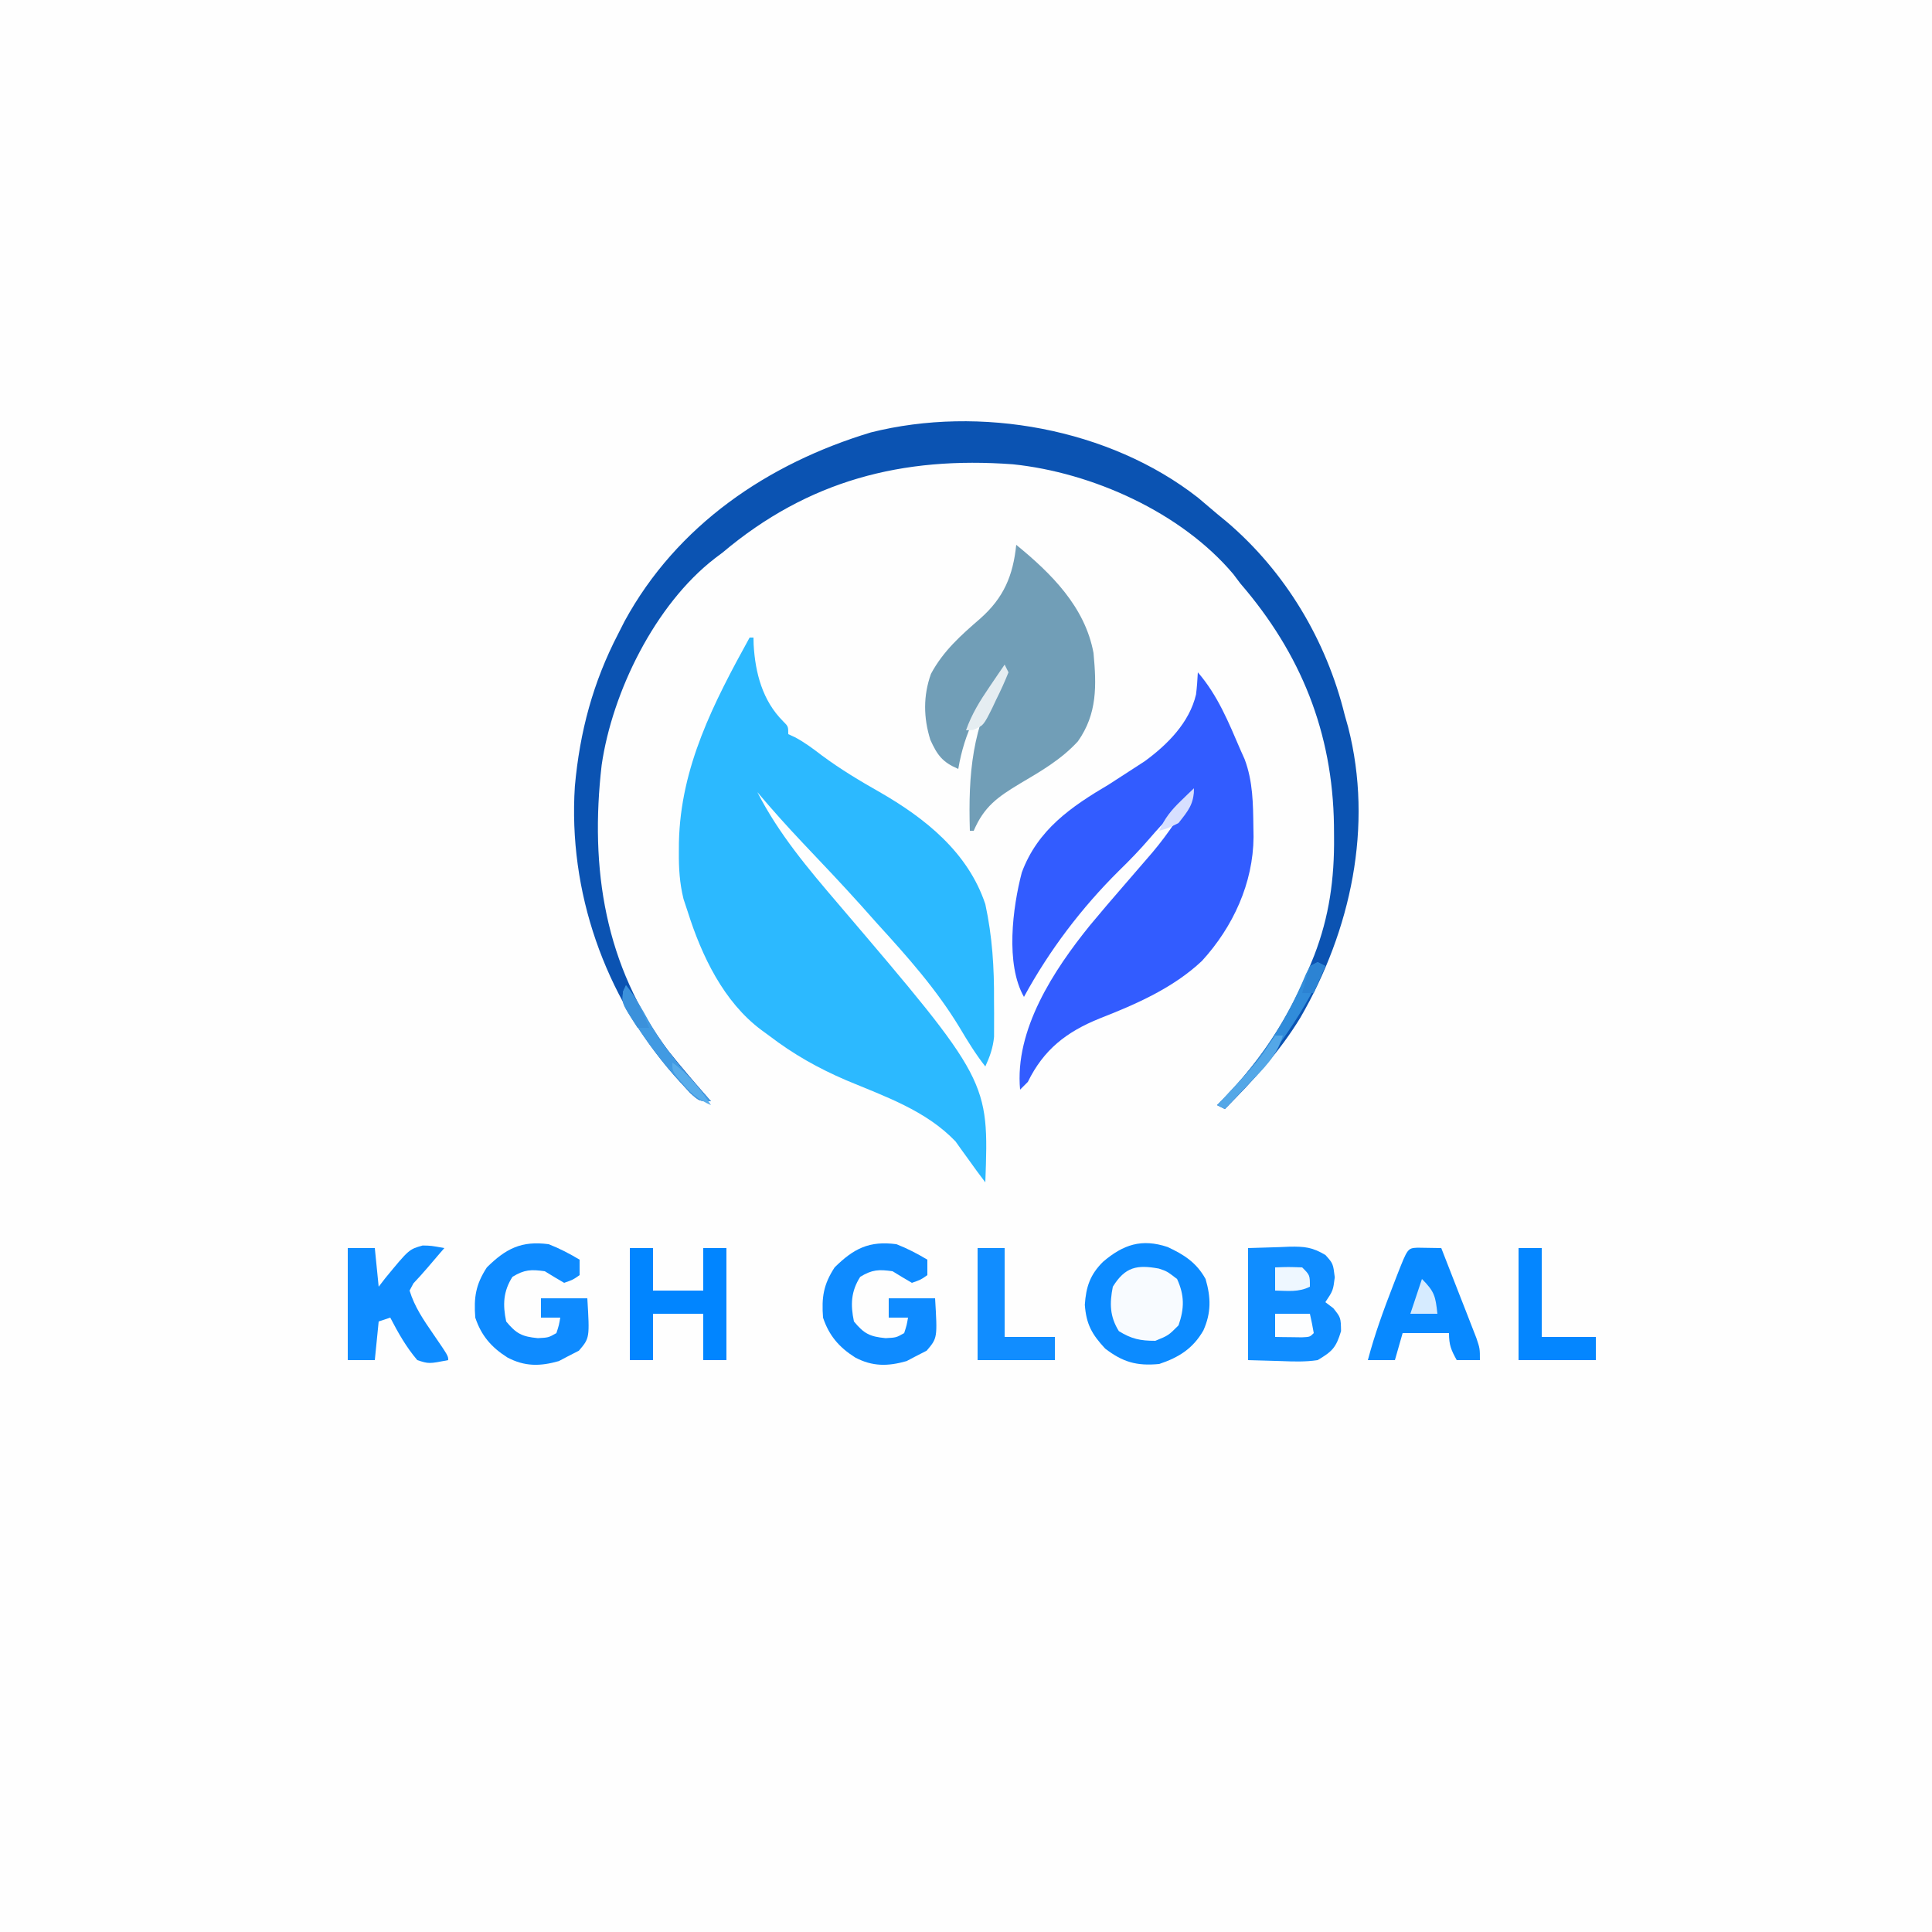
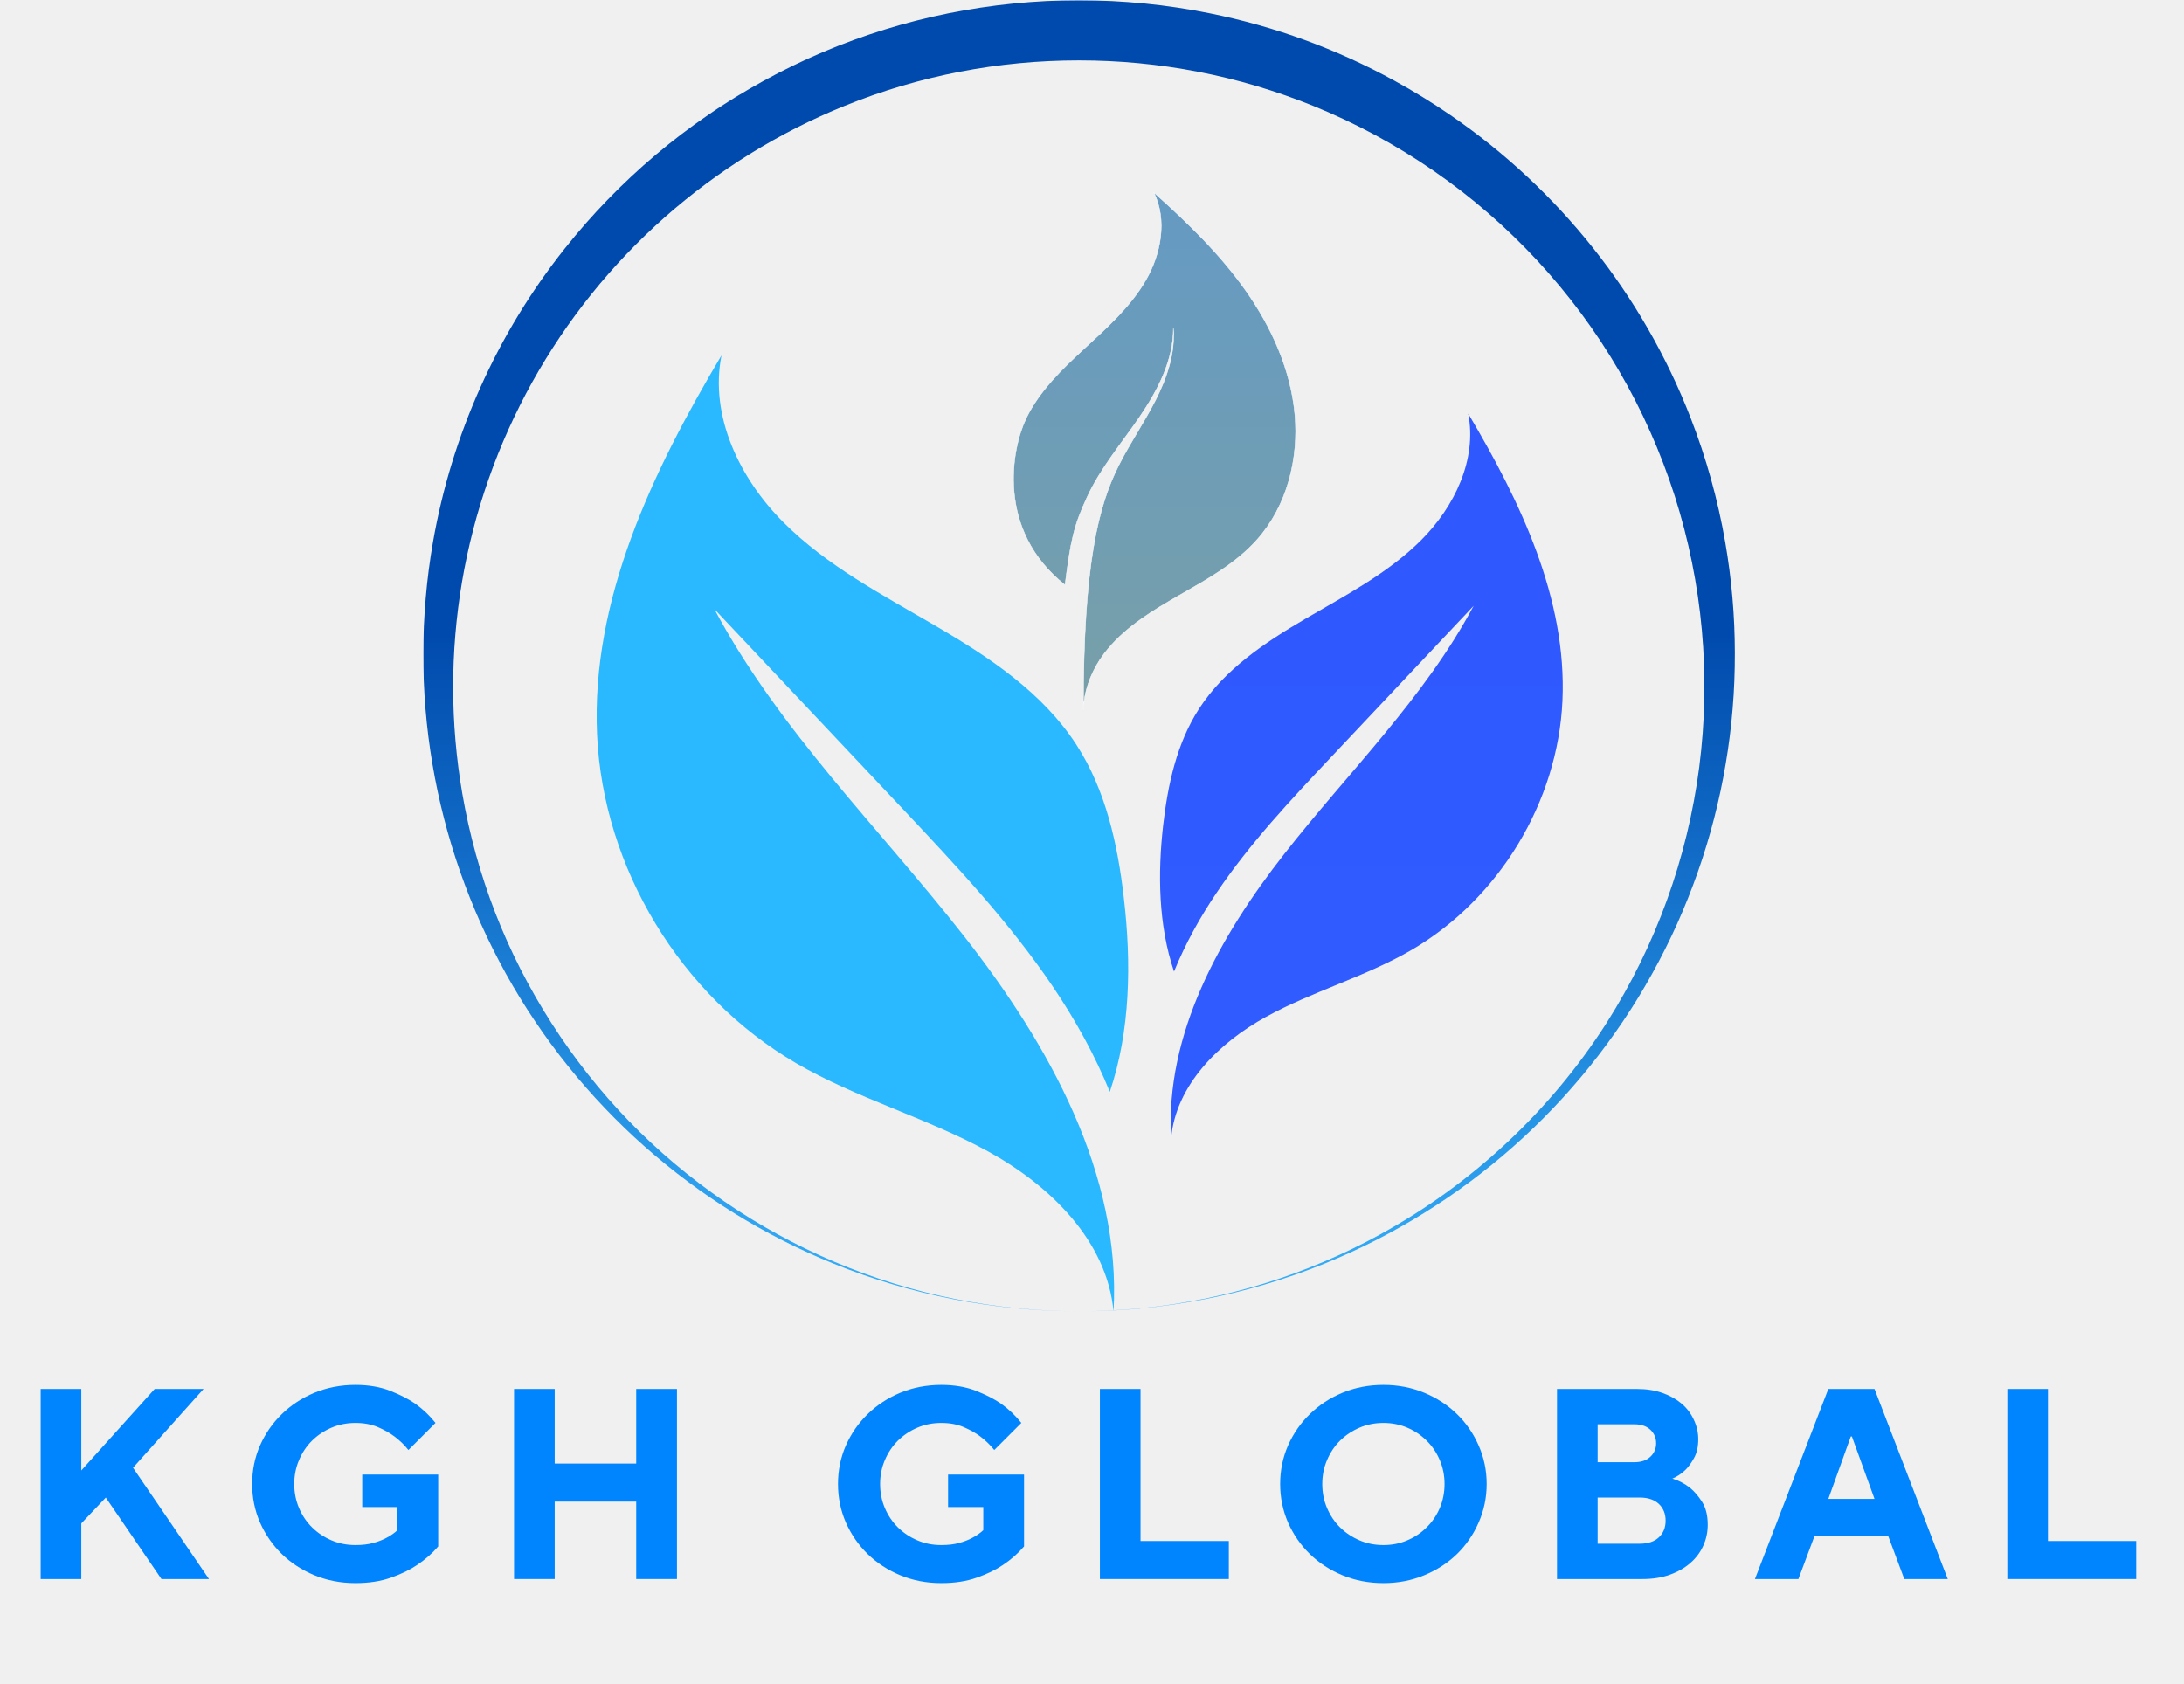
- <svg xmlns="http://www.w3.org/2000/svg" version="1.1" width="500" height="500">
-   <path d="M0 0 C165 0 330 0 500 0 C500 165 500 330 500 500 C335 500 170 500 0 500 C0 335 0 170 0 0 Z " fill="#FEFEFE" transform="translate(0,0)" />
-   <path d="M0 0 C0.33 0 0.66 0 1 0 C1.014 0.606 1.028 1.212 1.043 1.836 C1.458 9.135 3.332 16.34 8.664 21.66 C10 23 10 23 10 25 C10.563 25.258 11.127 25.516 11.707 25.781 C14.258 27.137 16.394 28.743 18.688 30.5 C23.462 34.039 28.395 37.01 33.562 39.938 C45.443 46.752 56.524 55.573 61 69 C62.808 77.327 63.311 85.438 63.25 93.938 C63.262 95.582 63.262 95.582 63.273 97.26 C63.271 98.317 63.268 99.375 63.266 100.465 C63.263 101.41 63.261 102.354 63.259 103.328 C62.98 106.204 62.195 108.383 61 111 C58.473 107.781 56.401 104.392 54.312 100.875 C48.305 90.969 40.793 82.535 33 74 C31.645 72.479 30.291 70.959 28.938 69.438 C23.977 63.916 18.872 58.532 13.76 53.152 C9.705 48.871 5.8 44.509 2 40 C7.572 50.872 15.105 59.763 23 69 C61.957 114.691 61.957 114.691 61 141 C59.466 138.97 57.954 136.934 56.492 134.852 C55.692 133.749 55.692 133.749 54.875 132.625 C54.357 131.895 53.839 131.166 53.305 130.414 C45.656 122.402 35.046 118.775 25.037 114.588 C17.693 111.435 11.347 107.854 5 103 C4.034 102.294 4.034 102.294 3.049 101.574 C-6.747 94.283 -12.417 82.311 -16 71 C-16.366 69.895 -16.732 68.791 -17.109 67.652 C-18.127 63.479 -18.345 59.713 -18.312 55.438 C-18.307 54.649 -18.301 53.86 -18.295 53.048 C-17.895 33.436 -9.245 16.785 0 0 Z " fill="#2CB9FF" transform="translate(194,165)" />
-   <path d="M0 0 C5.131 5.92 7.938 12.882 11 20 C11.369 20.825 11.737 21.65 12.117 22.5 C14.262 28.221 14.301 34.021 14.375 40.062 C14.389 40.902 14.403 41.741 14.418 42.606 C14.325 54.581 9.109 65.884 1.062 74.688 C-6.392 81.702 -15.944 85.865 -25.375 89.562 C-34.011 93.042 -39.896 97.628 -44 106 C-44.99 106.99 -44.99 106.99 -46 108 C-47.443 92.491 -37.272 77.036 -27.926 65.482 C-24.994 61.95 -22.011 58.465 -19 55 C-17.016 52.713 -15.035 50.422 -13.062 48.125 C-12.618 47.608 -12.174 47.091 -11.716 46.559 C-7.61 41.699 -4.217 36.478 -1 31 C-4.954 34.862 -8.839 38.739 -12.438 42.938 C-14.96 45.877 -17.6 48.61 -20.375 51.312 C-30.09 60.928 -38.471 71.987 -45 84 C-49.834 75.522 -47.941 60.892 -45.562 51.812 C-41.456 40.713 -32.803 34.79 -23 29 C-20.865 27.641 -18.74 26.266 -16.625 24.875 C-15.669 24.254 -14.712 23.632 -13.727 22.992 C-7.86 18.705 -2.167 12.998 -0.465 5.707 C-0.227 3.813 -0.102 1.906 0 0 Z " fill="#325CFF" transform="translate(310,174)" />
-   <path d="M0 0 C1.655 1.385 3.3 2.781 4.938 4.188 C5.761 4.866 6.585 5.544 7.434 6.242 C22.598 19.159 33.189 36.883 37.938 56.188 C38.234 57.236 38.53 58.284 38.836 59.363 C45.412 85.033 39.519 111.974 26.463 134.572 C21.056 143.447 14.251 150.851 6.938 158.188 C6.277 157.857 5.617 157.528 4.938 157.188 C5.639 156.472 6.34 155.757 7.062 155.02 C16.703 144.979 23.667 134.145 28.938 121.188 C29.307 120.283 29.677 119.378 30.059 118.445 C33.952 108.377 35.294 98.575 35.188 87.812 C35.18 86.804 35.173 85.796 35.165 84.758 C34.818 60.702 26.591 40.322 10.938 22.188 C10.029 20.981 10.029 20.981 9.102 19.75 C-4.397 3.766 -27.392 -6.517 -47.916 -8.654 C-76.611 -10.778 -100.937 -4.446 -123.062 14.188 C-123.724 14.686 -124.385 15.185 -125.066 15.699 C-140.508 27.63 -151.605 50.235 -154.352 69.183 C-157.457 95.977 -153.545 121.189 -137.062 143.188 C-133.511 147.621 -129.813 151.922 -126.062 156.188 C-129.062 156.188 -129.062 156.188 -131.445 154.055 C-132.372 153.069 -133.285 152.07 -134.188 151.062 C-134.916 150.251 -134.916 150.251 -135.659 149.422 C-153.575 128.934 -163.058 101.875 -161.286 74.654 C-160.008 60.532 -156.595 47.759 -150.062 35.188 C-149.528 34.133 -148.993 33.079 -148.441 31.992 C-134.887 7.094 -111.353 -8.85 -84.684 -16.902 C-56.555 -23.972 -22.979 -17.991 0 0 Z " fill="#0B53B2" transform="translate(310.0625,128.8125)" />
-   <path d="M0 0 C9.033 7.374 17.801 16.026 20 28 C20.782 36.415 21.002 43.716 15.957 50.863 C11.687 55.525 6.454 58.554 1.051 61.738 C-4.763 65.239 -8.295 67.687 -11 74 C-11.33 74 -11.66 74 -12 74 C-12.446 59.146 -11.412 47.243 -4 34 C-9.766 41.724 -13.375 48.455 -15 58 C-19.085 56.266 -20.429 54.437 -22.227 50.469 C-24.019 44.748 -24.092 39.06 -22.07 33.395 C-18.862 27.425 -14.308 23.413 -9.269 19.046 C-3.23 13.681 -0.818 7.976 0 0 Z " fill="#719EB7" transform="translate(263,141)" />
-   <path d="M0 0 C4.304 1.999 7.48 4.04 9.836 8.281 C11.236 13.059 11.316 17.012 9.273 21.594 C6.586 26.279 2.914 28.589 -2.164 30.281 C-8 30.842 -11.609 29.785 -16.164 26.281 C-19.579 22.596 -21.032 20.029 -21.414 14.969 C-21.099 10.327 -20.062 7.159 -16.699 3.832 C-11.451 -0.646 -6.707 -2.228 0 0 Z " fill="#0C8BFF" transform="translate(302.1641,322.7188)" />
-   <path d="M0 0 C2.702 -0.083 5.404 -0.165 8.188 -0.25 C9.029 -0.286 9.871 -0.323 10.739 -0.36 C14.62 -0.418 16.602 -0.236 20.023 1.793 C22 4 22 4 22.438 7.562 C22 11 22 11 20 14 C21.021 14.773 21.021 14.773 22.062 15.562 C24 18 24 18 24.062 21.5 C22.765 25.776 21.813 26.728 18 29 C14.873 29.472 11.841 29.378 8.688 29.25 C4.387 29.126 4.387 29.126 0 29 C0 19.43 0 9.86 0 0 Z " fill="#108DFF" transform="translate(323,323)" />
-   <path d="M0 0 C2.819 1.094 5.404 2.454 8 4 C8 5.32 8 6.64 8 8 C6.312 9.188 6.312 9.188 4 10 C2.318 9.026 0.653 8.023 -1 7 C-4.57 6.49 -6.279 6.564 -9.375 8.438 C-11.771 12.217 -11.918 15.649 -11 20 C-8.363 23.18 -6.914 23.91 -2.812 24.312 C-0.051 24.17 -0.051 24.17 2 23 C2.652 20.975 2.652 20.975 3 19 C1.35 19 -0.3 19 -2 19 C-2 17.35 -2 15.7 -2 14 C1.96 14 5.92 14 10 14 C10.612 24.283 10.612 24.283 7.812 27.562 C6.884 28.037 5.956 28.511 5 29 C4.216 29.413 3.433 29.825 2.625 30.25 C-2.221 31.635 -6.21 31.681 -10.688 29.312 C-14.82 26.694 -17.442 23.673 -19 19 C-19.397 13.742 -18.895 10.439 -16 6 C-11.06 1.112 -7.017 -0.941 0 0 Z " fill="#0E8BFF" transform="translate(232,322)" />
-   <path d="M0 0 C2.819 1.094 5.404 2.454 8 4 C8 5.32 8 6.64 8 8 C6.312 9.188 6.312 9.188 4 10 C2.318 9.026 0.653 8.023 -1 7 C-4.57 6.49 -6.279 6.564 -9.375 8.438 C-11.771 12.217 -11.918 15.649 -11 20 C-8.363 23.18 -6.914 23.91 -2.812 24.312 C-0.051 24.17 -0.051 24.17 2 23 C2.652 20.975 2.652 20.975 3 19 C1.35 19 -0.3 19 -2 19 C-2 17.35 -2 15.7 -2 14 C1.96 14 5.92 14 10 14 C10.612 24.283 10.612 24.283 7.812 27.562 C6.884 28.037 5.956 28.511 5 29 C4.216 29.413 3.433 29.825 2.625 30.25 C-2.221 31.635 -6.21 31.681 -10.688 29.312 C-14.82 26.694 -17.442 23.673 -19 19 C-19.397 13.742 -18.895 10.439 -16 6 C-11.06 1.112 -7.017 -0.941 0 0 Z " fill="#0E8BFF" transform="translate(142,322)" />
-   <path d="M0 0 C2.051 0.033 4.102 0.065 6.152 0.098 C7.827 4.365 9.491 8.637 11.152 12.91 C11.629 14.125 12.106 15.34 12.598 16.592 C13.049 17.755 13.5 18.919 13.965 20.117 C14.384 21.191 14.803 22.264 15.234 23.37 C16.152 26.098 16.152 26.098 16.152 29.098 C14.172 29.098 12.192 29.098 10.152 29.098 C8.692 26.45 8.152 25.203 8.152 22.098 C4.192 22.098 0.232 22.098 -3.848 22.098 C-4.508 24.408 -5.168 26.718 -5.848 29.098 C-8.158 29.098 -10.468 29.098 -12.848 29.098 C-11.082 22.407 -8.725 15.978 -6.223 9.535 C-5.909 8.725 -5.596 7.915 -5.273 7.081 C-2.548 0.135 -2.548 0.135 0 0 Z " fill="#0889FF" transform="translate(366.8477,322.9023)" />
-   <path d="M0 0 C2.31 0 4.62 0 7 0 C7.33 3.3 7.66 6.6 8 10 C8.557 9.278 9.114 8.556 9.688 7.812 C15.846 0.322 15.846 0.322 19.379 -0.664 C21.562 -0.625 21.562 -0.625 25 0 C24.602 0.459 24.203 0.918 23.793 1.391 C22.703 2.653 21.62 3.922 20.543 5.195 C19.397 6.536 18.209 7.841 17 9.125 C16.67 9.744 16.34 10.363 16 11 C17.296 15.245 19.627 18.615 22.125 22.25 C26 27.904 26 27.904 26 29 C20.979 29.969 20.979 29.969 18 29 C15.119 25.624 13.041 21.929 11 18 C10.01 18.33 9.02 18.66 8 19 C7.67 22.3 7.34 25.6 7 29 C4.69 29 2.38 29 0 29 C0 19.43 0 9.86 0 0 Z " fill="#0E8CFF" transform="translate(90,323)" />
-   <path d="M0 0 C1.98 0 3.96 0 6 0 C6 3.63 6 7.26 6 11 C10.29 11 14.58 11 19 11 C19 7.37 19 3.74 19 0 C20.98 0 22.96 0 25 0 C25 9.57 25 19.14 25 29 C23.02 29 21.04 29 19 29 C19 25.04 19 21.08 19 17 C14.71 17 10.42 17 6 17 C6 20.96 6 24.92 6 29 C4.02 29 2.04 29 0 29 C0 19.43 0 9.86 0 0 Z " fill="#0185FF" transform="translate(163,323)" />
-   <path d="M0 0 C2.31 0 4.62 0 7 0 C7 7.59 7 15.18 7 23 C11.29 23 15.58 23 20 23 C20 24.98 20 26.96 20 29 C13.4 29 6.8 29 0 29 C0 19.43 0 9.86 0 0 Z " fill="#118DFF" transform="translate(253,323)" />
-   <path d="M0 0 C2.098 0.695 2.098 0.695 4.723 2.695 C6.661 6.923 6.634 10.306 5.098 14.695 C2.473 17.32 2.473 17.32 -0.902 18.695 C-4.782 18.695 -7.041 18.226 -10.34 16.195 C-12.702 12.416 -12.763 9.024 -11.902 4.695 C-8.708 -0.457 -5.641 -1.036 0 0 Z " fill="#F8FBFF" transform="translate(299.9023,328.3047)" />
-   <path d="M0 0 C1.98 0 3.96 0 6 0 C6 7.59 6 15.18 6 23 C10.62 23 15.24 23 20 23 C20 24.98 20 26.96 20 29 C13.4 29 6.8 29 0 29 C0 19.43 0 9.86 0 0 Z " fill="#0486FF" transform="translate(393,323)" />
-   <path d="M0 0 C0.66 0.33 1.32 0.66 2 1 C-4.658 15.253 -13.196 26.62 -24 38 C-24.66 37.67 -25.32 37.34 -26 37 C-24.948 35.927 -24.948 35.927 -23.875 34.832 C-14.745 25.322 -8.079 15.317 -3.008 3.047 C-2 1 -2 1 0 0 Z " fill="#318CDA" transform="translate(341,249)" />
-   <path d="M0 0 C2.354 2.976 4.141 6.038 5.938 9.375 C10.337 17.056 16.096 23.446 22 30 C19 30 19 30 16.617 27.867 C15.691 26.881 14.778 25.883 13.875 24.875 C13.396 24.345 12.917 23.814 12.423 23.268 C8.871 19.225 5.71 14.991 2.75 10.5 C2.355 9.913 1.961 9.327 1.554 8.722 C-1.064 4.583 -1.064 4.583 -0.734 1.594 C-0.492 1.068 -0.25 0.542 0 0 Z " fill="#419AE2" transform="translate(162,255)" />
-   <path d="M0 0 C2.97 0 5.94 0 9 0 C9.382 1.656 9.714 3.325 10 5 C9 6 9 6 6.934 6.098 C6.11 6.086 5.286 6.074 4.438 6.062 C3.611 6.053 2.785 6.044 1.934 6.035 C1.296 6.024 0.657 6.012 0 6 C0 4.02 0 2.04 0 0 Z " fill="#FDFEFF" transform="translate(330,340)" />
-   <path d="M0 0 C3.375 -0.125 3.375 -0.125 7 0 C9 2 9 2 9 5 C6.043 6.478 3.258 6.06 0 6 C0 4.02 0 2.04 0 0 Z " fill="#EEF7FF" transform="translate(330,328)" />
-   <path d="M0 0 C0.66 0 1.32 0 2 0 C0.493 5.255 -2.93 8.479 -6.625 12.312 C-7.542 13.28 -7.542 13.28 -8.477 14.268 C-9.978 15.851 -11.486 17.428 -13 19 C-13.66 18.67 -14.32 18.34 -15 18 C-14.252 17.203 -13.505 16.407 -12.734 15.586 C-11.739 14.516 -10.745 13.446 -9.75 12.375 C-9.259 11.853 -8.768 11.331 -8.262 10.793 C-5.841 8.178 -3.676 5.615 -1.766 2.602 C-1.183 1.743 -0.6 0.885 0 0 Z " fill="#54A7E7" transform="translate(330,268)" />
-   <path d="M0 0 C3.31 3.31 3.504 4.532 4 9 C1.69 9 -0.62 9 -3 9 C-2.01 6.03 -1.02 3.06 0 0 Z " fill="#D6EBFF" transform="translate(368,331)" />
-   <path d="M0 0 C0.33 0.66 0.66 1.32 1 2 C0.021 4.439 -1.013 6.721 -2.188 9.062 C-2.492 9.713 -2.797 10.363 -3.111 11.033 C-5.466 15.777 -5.466 15.777 -8.238 16.934 C-8.82 16.956 -9.401 16.977 -10 17 C-8.514 12.783 -6.388 9.375 -3.875 5.688 C-3.151 4.619 -2.426 3.55 -1.68 2.449 C-0.848 1.237 -0.848 1.237 0 0 Z " fill="#E5EDF1" transform="translate(260,172)" />
-   <path d="M0 0 C2.865 3.41 4.347 6.907 6 11 C5.01 11 4.02 11 3 11 C-1.062 4.6 -1.062 4.6 -0.75 1.562 C-0.502 1.047 -0.255 0.531 0 0 Z " fill="#3B91DB" transform="translate(162,255)" />
-   <path d="M0 0 C0 4.102 -1.491 5.813 -4 9 C-6.75 10.375 -6.75 10.375 -9 11 C-7.592 7.785 -5.897 5.678 -3.375 3.25 C-2.743 2.636 -2.112 2.023 -1.461 1.391 C-0.738 0.702 -0.738 0.702 0 0 Z " fill="#D7DFFF" transform="translate(309,204)" />
-   <path d="M0 0 C4.413 3.152 7.008 6.555 10 11 C6.851 9.631 4.952 8.125 2.75 5.5 C2.229 4.892 1.708 4.283 1.172 3.656 C0 2 0 2 0 0 Z " fill="#58ACEA" transform="translate(174,275)" />
-   <path d="M0 0 C0.66 0.33 1.32 0.66 2 1 C1.01 3.31 0.02 5.62 -1 8 C-1.99 8 -2.98 8 -4 8 C-3.401 5.648 -2.731 3.314 -2 1 C-1.34 0.67 -0.68 0.34 0 0 Z " fill="#2C83D3" transform="translate(341,249)" />
+ <svg xmlns="http://www.w3.org/2000/svg" width="336" height="259" viewBox="0 0 336 259" fill="none">
+   <mask id="mask0_1_96" style="mask-type:luminance" maskUnits="userSpaceOnUse" x="64" y="0" width="204" height="202">
+     <path d="M64 0H268V202H64V0Z" fill="white" />
+   </mask>
+   <g mask="url(#mask0_1_96)">
+     <mask id="mask1_1_96" style="mask-type:luminance" maskUnits="userSpaceOnUse" x="65" y="0" width="202" height="202">
+       <path d="M166 201.776C159.531 201.776 153.12 201.161 146.766 199.932C143.594 199.318 140.464 198.552 137.359 197.635C134.26 196.719 131.214 195.651 128.219 194.432C125.568 193.359 122.969 192.172 120.417 190.875C117.87 189.578 115.375 188.177 112.943 186.667C110.516 185.161 108.151 183.552 105.854 181.844C103.562 180.135 101.344 178.333 99.198 176.438C97.057 174.542 95 172.557 93.026 170.484C91.052 168.417 89.172 166.266 87.38 164.031C85.588 161.802 83.896 159.5 82.302 157.125C80.703 154.75 79.213 152.313 77.823 149.813C76.438 147.307 75.156 144.755 73.984 142.146C72.812 139.531 71.755 136.88 70.807 134.177C69.859 131.479 69.031 128.745 68.318 125.974C67.604 123.203 67.005 120.406 66.531 117.589C66.052 114.766 65.698 111.927 65.458 109.078C65.224 106.229 65.109 103.37 65.115 100.51C65.12 97.651 65.25 94.792 65.5 91.943C65.745 89.094 66.115 86.26 66.604 83.443C68.047 75.188 70.479 67.234 73.911 59.589C77.338 51.943 81.656 44.839 86.865 38.271C88.948 35.646 91.156 33.13 93.495 30.719C98.188 25.875 103.312 21.547 108.875 17.734L109.917 17.026C110.271 16.792 110.615 16.552 110.974 16.328L112.036 15.651C112.391 15.422 112.745 15.193 113.104 14.979C114.542 14.099 116 13.255 117.474 12.443C120.427 10.818 123.458 9.349 126.568 8.031C132.802 5.391 139.24 3.396 145.88 2.052C149.193 1.385 152.526 0.885 155.891 0.547C159.255 0.208 162.625 0.036 166 0.042C172.776 0.042 179.484 0.708 186.125 2.047C196.12 4.063 205.594 7.521 214.536 12.422C217.495 14.037 220.359 15.802 223.141 17.708C227.292 20.557 231.214 23.698 234.896 27.13C238.578 30.562 241.984 34.255 245.115 38.198C248.245 42.141 251.068 46.297 253.573 50.667C256.083 55.031 258.25 59.562 260.078 64.25C262.5 70.469 264.281 76.865 265.422 83.443C265.911 86.26 266.281 89.094 266.526 91.943C266.776 94.797 266.901 97.651 266.906 100.51C266.911 103.37 266.797 106.229 266.557 109.078C266.323 111.932 265.964 114.766 265.484 117.589C265.01 120.406 264.411 123.203 263.698 125.974C262.984 128.745 262.151 131.479 261.203 134.177C260.255 136.88 259.198 139.531 258.026 142.146C256.854 144.755 255.573 147.307 254.182 149.813C252.797 152.313 251.302 154.75 249.708 157.125C248.109 159.5 246.417 161.802 244.625 164.031C242.833 166.26 240.953 168.411 238.979 170.484C237.005 172.557 234.948 174.542 232.802 176.438C230.661 178.333 228.443 180.135 226.151 181.844C223.854 183.552 221.49 185.161 219.057 186.667C216.63 188.177 214.135 189.578 211.589 190.875C209.036 192.172 206.437 193.354 203.786 194.432C200.792 195.646 197.745 196.708 194.641 197.63C191.542 198.547 188.406 199.318 185.24 199.927C182.073 200.547 178.875 201 175.661 201.318C172.453 201.635 169.229 201.776 166 201.776ZM166 201.776C169.229 201.771 172.448 201.609 175.661 201.292C178.87 200.974 182.062 200.49 185.219 199.854C191.557 198.573 197.703 196.672 203.656 194.151C205.141 193.521 206.604 192.859 208.057 192.156C209.505 191.458 210.932 190.719 212.344 189.938C219.411 186.063 225.891 181.37 231.781 175.87C237.672 170.365 242.792 164.224 247.141 157.438C248.083 155.948 248.99 154.438 249.849 152.906C250.714 151.37 251.536 149.813 252.312 148.229C253.089 146.651 253.823 145.052 254.51 143.432C255.203 141.813 255.849 140.172 256.448 138.516C257.047 136.865 257.599 135.193 258.109 133.505C258.62 131.818 259.078 130.12 259.495 128.411C259.911 126.698 260.281 124.979 260.599 123.245C260.922 121.516 261.198 119.776 261.422 118.031C261.646 116.281 261.823 114.531 261.953 112.776C262.083 111.021 262.167 109.26 262.203 107.5C262.234 105.74 262.219 103.979 262.156 102.219C262.094 100.464 261.984 98.703 261.823 96.953C261.667 95.198 261.458 93.448 261.203 91.708C260.948 89.963 260.646 88.229 260.297 86.505C259.948 84.776 259.552 83.062 259.109 81.359C258.667 79.656 258.172 77.964 257.641 76.287C257.104 74.609 256.521 72.948 255.891 71.302C255.266 69.656 254.594 68.031 253.875 66.422C253.161 64.812 252.401 63.224 251.599 61.661C250.797 60.094 249.948 58.547 249.062 57.026C248.172 55.505 247.245 54.01 246.276 52.542C245.302 51.073 244.297 49.63 243.245 48.214C242.198 46.802 241.109 45.417 239.984 44.062C238.859 42.708 237.703 41.385 236.505 40.094C235.307 38.802 234.073 37.542 232.807 36.318C231.542 35.094 230.245 33.906 228.911 32.755C227.583 31.604 226.219 30.484 224.828 29.406C223.437 28.328 222.016 27.292 220.568 26.292C219.115 25.292 217.641 24.328 216.141 23.412C214.635 22.49 213.109 21.615 211.562 20.776C210.01 19.943 208.443 19.151 206.849 18.401C205.255 17.651 203.641 16.943 202.01 16.281C199.156 15.13 196.25 14.115 193.302 13.234C190.349 12.359 187.365 11.63 184.344 11.047C178.281 9.875 172.167 9.292 166 9.292C162.917 9.292 159.844 9.438 156.781 9.729C153.724 10.021 150.677 10.458 147.656 11.042C141.599 12.213 135.708 13.953 129.99 16.271C127.458 17.292 124.979 18.422 122.542 19.656C120.109 20.891 117.734 22.229 115.411 23.662C113.094 25.099 110.839 26.63 108.646 28.26C106.458 29.885 104.339 31.604 102.292 33.411C100.25 35.219 98.286 37.109 96.401 39.083C94.516 41.057 92.719 43.109 91.01 45.234C89.297 47.365 87.682 49.557 86.156 51.823C84.635 54.089 83.208 56.411 81.88 58.797C80.557 61.182 79.333 63.62 78.213 66.104C77.094 68.594 76.078 71.125 75.177 73.703C74.271 76.276 73.474 78.885 72.792 81.526C72.109 84.167 71.536 86.833 71.078 89.526C70.625 92.213 70.281 94.922 70.052 97.641C69.823 100.359 69.713 103.083 69.713 105.813C69.719 108.542 69.838 111.266 70.073 113.984C70.307 116.703 70.656 119.406 71.12 122.094C73.312 134.802 77.891 146.583 84.849 157.438C91.865 168.375 100.724 177.521 111.437 184.875C116.766 188.536 122.401 191.625 128.349 194.146C134.302 196.667 140.443 198.568 146.776 199.849C149.937 200.49 153.125 200.969 156.333 201.286C159.552 201.604 162.771 201.771 166 201.776Z" fill="white" />
+     </mask>
+     <g mask="url(#mask1_1_96)">
+       <path d="M266.911 0.036H65.109V201.776H266.911V0.036Z" fill="url(#paint0_linear_1_96)" />
+     </g>
+   </g>
+   <mask id="mask2_1_96" style="mask-type:luminance" maskUnits="userSpaceOnUse" x="90" y="54" width="151" height="148">
+     <path d="M90.88 54.682H240.88V201.682H90.88V54.682Z" fill="white" />
+   </mask>
+   <g mask="url(#mask2_1_96)">
+     <mask id="mask3_1_96" style="mask-type:luminance" maskUnits="userSpaceOnUse" x="90" y="54" width="152" height="149">
+       <path d="M241.333 54.562H90.667V202.562H241.333V54.562Z" fill="white" />
+     </mask>
+     <g mask="url(#mask3_1_96)">
+       <mask id="mask4_1_96" style="mask-type:luminance" maskUnits="userSpaceOnUse" x="91" y="54" width="84" height="148">
+         <path d="M91.682 54.682H174.667V201.682H91.682V54.682Z" fill="white" />
+       </mask>
+       <g mask="url(#mask4_1_96)">
+         <path d="M111 54.682C109.136 64.021 113.802 73.646 120.526 80.37C127.245 87.109 135.849 91.573 144.052 96.37C152.276 101.172 160.479 106.646 165.63 114.646C170.125 121.604 171.958 129.943 172.896 138.161C174.073 148.141 173.912 158.609 170.74 168.005C168.438 162.339 165.427 156.922 162.005 151.854C155.281 141.891 147.005 133.099 138.771 124.349C129.141 114.13 119.526 103.932 109.896 93.713C119.865 112.385 135.307 127.448 148.354 144.104C161.406 160.781 172.531 180.688 171.313 201.823C170.344 191.005 161.568 182.417 152.042 177.193C142.516 171.969 131.844 169.047 122.464 163.583C104.714 153.25 92.781 133.552 91.854 113.031C90.917 92.276 100.386 72.531 111 54.682Z" fill="#2AB9FF" />
+       </g>
+       <mask id="mask5_1_96" style="mask-type:luminance" maskUnits="userSpaceOnUse" x="177" y="62" width="64" height="114">
+         <path d="M177.333 62.562H240.802V175.896H177.333V62.562Z" fill="white" />
+       </mask>
+       <g mask="url(#mask5_1_96)">
+         <mask id="mask6_1_96" style="mask-type:luminance" maskUnits="userSpaceOnUse" x="178" y="63" width="63" height="113">
+           <path d="M225.875 63.635C227.281 70.713 223.745 78.005 218.651 83.099C213.557 88.193 207.042 91.583 200.818 95.224C194.594 98.865 188.386 103.005 184.464 109.068C181.057 114.339 179.682 120.651 178.958 126.891C178.094 134.432 178.214 142.375 180.62 149.495C182.365 145.208 184.641 141.099 187.24 137.266C192.333 129.719 198.599 123.057 204.839 116.438C212.136 108.703 219.417 100.964 226.708 93.229C219.167 107.38 207.469 118.771 197.573 131.411C187.682 144.031 179.255 159.109 180.177 175.125C180.912 166.932 187.563 160.427 194.771 156.464C201.979 152.505 210.063 150.302 217.182 146.161C230.63 138.292 239.672 123.38 240.375 107.833C241.083 92.115 233.901 77.172 225.875 63.635Z" fill="white" />
+         </mask>
+         <g mask="url(#mask6_1_96)">
+           <path d="M178.094 63.635V175.125H240.802V63.635H178.094Z" fill="url(#paint1_linear_1_96)" />
+         </g>
+       </g>
+     </g>
+   </g>
+   <mask id="mask7_1_96" style="mask-type:luminance" maskUnits="userSpaceOnUse" x="154" y="29" width="46" height="81">
+     <path d="M154.667 29.495H200V109.229H154.667V29.495Z" fill="white" />
+   </mask>
+   <g mask="url(#mask7_1_96)">
+     <mask id="mask8_1_96" style="mask-type:luminance" maskUnits="userSpaceOnUse" x="155" y="29" width="45" height="81">
+       <path d="M199.203 63.74C198.568 56.865 195.63 50.359 191.651 44.714C187.672 39.068 182.672 34.234 177.526 29.635C179.583 33.865 178.63 39.062 176.271 43.13C173.911 47.203 170.339 50.396 166.88 53.583C163.422 56.766 159.948 60.115 157.885 64.344C155.63 68.979 153.182 81.542 163.849 90.005C164.703 83.255 165.172 80.974 167.245 76.495C169.318 72.01 172.563 68.198 175.349 64.12C178.13 60.042 180.536 55.417 180.516 50.484C180.818 54.318 179.536 58.109 177.797 61.536C176.057 64.964 173.859 68.146 172.135 71.573C169.005 77.776 166.667 86.589 166.672 109.167C166.76 106.5 167.719 103.797 169.208 101.51C169.432 101.172 169.661 100.849 169.901 100.526C170.083 100.297 170.266 100.063 170.453 99.839C173.406 96.312 177.474 93.859 181.484 91.568C185.75 89.125 190.151 86.693 193.411 83.016C197.99 77.859 199.833 70.615 199.203 63.74Z" fill="white" />
+     </mask>
+     <g mask="url(#mask8_1_96)">
+       <path d="M199.833 29.635V109.167H153.182V29.635H199.833Z" fill="url(#paint2_linear_1_96)" />
+     </g>
+   </g>
+   <mask id="mask9_1_96" style="mask-type:luminance" maskUnits="userSpaceOnUse" x="154" y="29" width="47" height="81">
+     <path d="M154.667 29.495H200.141V109.495H154.667V29.495Z" fill="white" />
+   </mask>
+   <g mask="url(#mask9_1_96)">
+     <path d="M199.203 63.74C198.568 56.865 195.63 50.359 191.651 44.714C187.672 39.068 182.672 34.234 177.526 29.635C179.583 33.865 178.63 39.062 176.271 43.13C173.911 47.203 170.339 50.396 166.88 53.583C163.422 56.766 159.948 60.115 157.885 64.344C155.63 68.979 153.182 81.542 163.849 90.005C164.703 83.255 165.172 80.974 167.245 76.495C169.318 72.01 172.563 68.198 175.349 64.12C178.13 60.042 180.536 55.417 180.516 50.484C180.818 54.318 179.536 58.109 177.797 61.536C176.057 64.963 173.859 68.146 172.135 71.573C169.005 77.776 166.667 86.588 166.672 109.167C166.76 106.5 167.719 103.797 169.208 101.51C169.432 101.172 169.661 100.849 169.901 100.526C170.083 100.297 170.266 100.062 170.453 99.838C173.406 96.312 177.474 93.859 181.484 91.568C185.75 89.125 190.151 86.693 193.411 83.016C197.99 77.859 199.833 70.615 199.203 63.74Z" stroke="white" stroke-width="0.066" stroke-miterlimit="10" />
+   </g>
+   <mask id="mask10_1_96" style="mask-type:luminance" maskUnits="userSpaceOnUse" x="0" y="202" width="336" height="57">
+     <path d="M336 202.562H0V258.562H336V202.562Z" fill="white" />
+   </mask>
+   <g mask="url(#mask10_1_96)">
+     <path d="M6.257 213.723H12.507V226.265L23.798 213.723H31.319L20.465 225.848L32.152 242.973H24.84L16.277 230.432L12.507 234.411V242.973H6.257V213.723Z" fill="#0085FF" />
+     <path d="M54.687 243.598C52.421 243.598 50.317 243.192 48.374 242.39C46.442 241.588 44.77 240.494 43.353 239.119C41.937 237.734 40.817 236.114 39.999 234.265C39.192 232.406 38.791 230.432 38.791 228.348C38.791 226.255 39.192 224.281 39.999 222.432C40.817 220.588 41.937 218.973 43.353 217.598C44.77 216.213 46.442 215.114 48.374 214.307C50.317 213.505 52.421 213.098 54.687 213.098C56.713 213.098 58.499 213.406 60.041 214.015C61.593 214.63 62.885 215.296 63.916 216.015C65.109 216.88 66.135 217.859 66.999 218.953L62.833 223.119C62.218 222.343 61.505 221.651 60.687 221.036C59.989 220.51 59.145 220.031 58.145 219.598C57.145 219.171 55.989 218.953 54.687 218.953C53.364 218.953 52.135 219.197 50.999 219.682C49.859 220.171 48.859 220.838 47.999 221.682C47.15 222.531 46.484 223.531 45.999 224.682C45.51 225.822 45.27 227.046 45.27 228.348C45.27 229.656 45.51 230.885 45.999 232.036C46.484 233.177 47.15 234.171 47.999 235.015C48.859 235.864 49.859 236.531 50.999 237.015C52.135 237.505 53.364 237.744 54.687 237.744C55.739 237.744 56.666 237.635 57.458 237.411C58.249 237.192 58.921 236.927 59.478 236.619C60.114 236.286 60.671 235.901 61.145 235.453V231.89H55.728V226.89H67.416V237.953C66.499 239.026 65.416 239.973 64.166 240.807C63.109 241.531 61.781 242.177 60.187 242.744C58.603 243.312 56.77 243.598 54.687 243.598Z" fill="#0085FF" />
+     <path d="M79.086 213.723H85.336V225.203H97.878V213.723H104.149V242.973H97.878V231.057H85.336V242.973H79.086V213.723Z" fill="#0085FF" />
+     <path d="M144.817 243.598C142.551 243.598 140.447 243.192 138.504 242.39C136.572 241.588 134.9 240.494 133.483 239.119C132.067 237.734 130.947 236.114 130.129 234.265C129.322 232.406 128.921 230.432 128.921 228.348C128.921 226.255 129.322 224.281 130.129 222.432C130.947 220.588 132.067 218.973 133.483 217.598C134.9 216.213 136.572 215.114 138.504 214.307C140.447 213.505 142.551 213.098 144.817 213.098C146.843 213.098 148.629 213.406 150.171 214.015C151.723 214.63 153.015 215.296 154.046 216.015C155.239 216.88 156.265 217.859 157.129 218.953L152.963 223.119C152.348 222.343 151.635 221.651 150.817 221.036C150.119 220.51 149.275 220.031 148.275 219.598C147.275 219.171 146.119 218.953 144.817 218.953C143.494 218.953 142.265 219.197 141.129 219.682C139.989 220.171 138.989 220.838 138.129 221.682C137.28 222.531 136.614 223.531 136.129 224.682C135.64 225.822 135.4 227.046 135.4 228.348C135.4 229.656 135.64 230.885 136.129 232.036C136.614 233.177 137.28 234.171 138.129 235.015C138.989 235.864 139.989 236.531 141.129 237.015C142.265 237.505 143.494 237.744 144.817 237.744C145.869 237.744 146.796 237.635 147.588 237.411C148.379 237.192 149.051 236.927 149.608 236.619C150.244 236.286 150.801 235.901 151.275 235.453V231.89H145.858V226.89H157.546V237.953C156.629 239.026 155.546 239.973 154.296 240.807C153.239 241.531 151.911 242.177 150.317 242.744C148.733 243.312 146.9 243.598 144.817 243.598Z" fill="#0085FF" />
+     <path d="M169.216 213.723H175.466V237.119H189.05V242.973H169.216V213.723Z" fill="#0085FF" />
+     <path d="M212.842 243.598C210.576 243.598 208.472 243.192 206.529 242.39C204.597 241.588 202.925 240.494 201.509 239.119C200.092 237.734 198.972 236.114 198.154 234.265C197.347 232.406 196.946 230.432 196.946 228.348C196.946 226.255 197.347 224.281 198.154 222.432C198.972 220.588 200.092 218.973 201.509 217.598C202.925 216.213 204.597 215.114 206.529 214.307C208.472 213.505 210.576 213.098 212.842 213.098C215.092 213.098 217.18 213.505 219.113 214.307C221.055 215.114 222.738 216.213 224.154 217.598C225.571 218.973 226.68 220.588 227.488 222.432C228.305 224.281 228.717 226.255 228.717 228.348C228.717 230.432 228.305 232.406 227.488 234.265C226.68 236.114 225.571 237.734 224.154 239.119C222.738 240.494 221.055 241.588 219.113 242.39C217.18 243.192 215.092 243.598 212.842 243.598ZM212.842 237.744C214.144 237.744 215.368 237.505 216.509 237.015C217.644 236.531 218.639 235.864 219.488 235.015C220.347 234.171 221.019 233.177 221.509 232.036C221.993 230.885 222.238 229.656 222.238 228.348C222.238 227.046 221.993 225.822 221.509 224.682C221.019 223.531 220.347 222.531 219.488 221.682C218.639 220.838 217.644 220.171 216.509 219.682C215.368 219.197 214.144 218.953 212.842 218.953C211.519 218.953 210.29 219.197 209.154 219.682C208.014 220.171 207.014 220.838 206.154 221.682C205.305 222.531 204.639 223.531 204.154 224.682C203.665 225.822 203.425 227.046 203.425 228.348C203.425 229.656 203.665 230.885 204.154 232.036C204.639 233.177 205.305 234.171 206.154 235.015C207.014 235.864 208.014 236.531 209.154 237.015C210.29 237.505 211.519 237.744 212.842 237.744Z" fill="#0085FF" />
+     <path d="M239.539 213.723H251.852C253.31 213.723 254.623 213.932 255.789 214.348C256.956 214.765 257.94 215.322 258.748 216.015C259.55 216.713 260.17 217.536 260.602 218.494C261.045 219.442 261.269 220.427 261.269 221.453C261.269 222.619 261.05 223.588 260.623 224.348C260.206 225.114 259.748 225.739 259.248 226.223C258.664 226.781 258.008 227.213 257.289 227.515C258.289 227.822 259.19 228.296 259.998 228.932C260.675 229.489 261.3 230.218 261.873 231.119C262.44 232.026 262.727 233.192 262.727 234.619C262.727 235.76 262.498 236.838 262.039 237.848C261.581 238.864 260.914 239.755 260.039 240.515C259.175 241.265 258.128 241.864 256.894 242.307C255.654 242.755 254.253 242.973 252.685 242.973H239.539V213.723ZM252.269 237.536C253.529 237.536 254.508 237.213 255.206 236.557C255.899 235.906 256.248 235.052 256.248 233.994C256.248 232.927 255.899 232.067 255.206 231.411C254.508 230.76 253.529 230.432 252.269 230.432H245.789V237.536H252.269ZM251.435 224.994C252.487 224.994 253.31 224.718 253.894 224.161C254.487 223.609 254.789 222.911 254.789 222.078C254.789 221.244 254.487 220.552 253.894 219.994C253.31 219.442 252.487 219.161 251.435 219.161H245.789V224.994H251.435Z" fill="#0085FF" />
+     <path d="M281.281 213.723H288.385L299.656 242.973H292.969L290.469 236.286H279.177L276.677 242.973H269.989L281.281 213.723ZM288.385 230.64L284.906 221.036H284.739L281.281 230.64H288.385Z" fill="#0085FF" />
+     <path d="M308.818 213.723H315.068V237.119H328.651V242.973H308.818V213.723Z" fill="#0085FF" />
+   </g>
+   <defs>
+     <linearGradient id="paint0_linear_1_96" x1="166.014" y1="0.039" x2="166.014" y2="201.777" gradientUnits="userSpaceOnUse">
+       <stop stop-color="#004AAD" />
+       <stop offset="0.25" stop-color="#004AAD" />
+       <stop offset="0.375" stop-color="#004AAD" />
+       <stop offset="0.438" stop-color="#004AAD" />
+       <stop offset="0.469" stop-color="#004AAD" />
+       <stop offset="0.484" stop-color="#004AAD" />
+       <stop offset="0.488" stop-color="#014BAE" />
+       <stop offset="0.492" stop-color="#014CAF" />
+       <stop offset="0.496" stop-color="#024DAF" />
+       <stop offset="0.5" stop-color="#024EB0" />
+       <stop offset="0.504" stop-color="#024FB0" />
+       <stop offset="0.508" stop-color="#034FB1" />
+       <stop offset="0.512" stop-color="#0350B2" />
+       <stop offset="0.516" stop-color="#0451B2" />
+       <stop offset="0.52" stop-color="#0452B3" />
+       <stop offset="0.523" stop-color="#0452B3" />
+       <stop offset="0.527" stop-color="#0553B4" />
+       <stop offset="0.531" stop-color="#0554B5" />
+       <stop offset="0.535" stop-color="#0655B5" />
+       <stop offset="0.539" stop-color="#0656B6" />
+       <stop offset="0.543" stop-color="#0656B6" />
+       <stop offset="0.547" stop-color="#0757B7" />
+       <stop offset="0.551" stop-color="#0758B8" />
+       <stop offset="0.555" stop-color="#0859B8" />
+       <stop offset="0.559" stop-color="#085AB9" />
+       <stop offset="0.562" stop-color="#085AB9" />
+       <stop offset="0.566" stop-color="#095BBA" />
+       <stop offset="0.57" stop-color="#095CBB" />
+       <stop offset="0.574" stop-color="#0A5DBB" />
+       <stop offset="0.578" stop-color="#0A5DBC" />
+       <stop offset="0.582" stop-color="#0A5EBC" />
+       <stop offset="0.586" stop-color="#0B5FBD" />
+       <stop offset="0.59" stop-color="#0B60BD" />
+       <stop offset="0.594" stop-color="#0C61BE" />
+       <stop offset="0.598" stop-color="#0C61BF" />
+       <stop offset="0.602" stop-color="#0C62BF" />
+       <stop offset="0.605" stop-color="#0D63C0" />
+       <stop offset="0.609" stop-color="#0D64C0" />
+       <stop offset="0.613" stop-color="#0E64C1" />
+       <stop offset="0.617" stop-color="#0E65C2" />
+       <stop offset="0.621" stop-color="#0E66C2" />
+       <stop offset="0.625" stop-color="#0F67C3" />
+       <stop offset="0.629" stop-color="#0F68C3" />
+       <stop offset="0.633" stop-color="#1068C4" />
+       <stop offset="0.637" stop-color="#1069C5" />
+       <stop offset="0.641" stop-color="#116AC5" />
+       <stop offset="0.645" stop-color="#116BC6" />
+       <stop offset="0.648" stop-color="#116BC6" />
+       <stop offset="0.652" stop-color="#126CC7" />
+       <stop offset="0.656" stop-color="#126DC8" />
+       <stop offset="0.66" stop-color="#136EC8" />
+       <stop offset="0.664" stop-color="#136FC9" />
+       <stop offset="0.668" stop-color="#136FC9" />
+       <stop offset="0.672" stop-color="#1470CA" />
+       <stop offset="0.676" stop-color="#1471CA" />
+       <stop offset="0.68" stop-color="#1572CB" />
+       <stop offset="0.684" stop-color="#1572CC" />
+       <stop offset="0.688" stop-color="#1573CC" />
+       <stop offset="0.691" stop-color="#1674CD" />
+       <stop offset="0.695" stop-color="#1675CD" />
+       <stop offset="0.699" stop-color="#1776CE" />
+       <stop offset="0.703" stop-color="#1776CF" />
+       <stop offset="0.707" stop-color="#1777CF" />
+       <stop offset="0.711" stop-color="#1878D0" />
+       <stop offset="0.715" stop-color="#1879D0" />
+       <stop offset="0.719" stop-color="#1979D1" />
+       <stop offset="0.723" stop-color="#197AD2" />
+       <stop offset="0.727" stop-color="#197BD2" />
+       <stop offset="0.73" stop-color="#1A7CD3" />
+       <stop offset="0.734" stop-color="#1A7DD3" />
+       <stop offset="0.738" stop-color="#1B7DD4" />
+       <stop offset="0.742" stop-color="#1B7ED5" />
+       <stop offset="0.746" stop-color="#1B7FD5" />
+       <stop offset="0.75" stop-color="#1C80D6" />
+       <stop offset="0.754" stop-color="#1C80D6" />
+       <stop offset="0.758" stop-color="#1D81D7" />
+       <stop offset="0.762" stop-color="#1D82D7" />
+       <stop offset="0.766" stop-color="#1D83D8" />
+       <stop offset="0.77" stop-color="#1E84D9" />
+       <stop offset="0.773" stop-color="#1E84D9" />
+       <stop offset="0.777" stop-color="#1F85DA" />
+       <stop offset="0.781" stop-color="#1F86DA" />
+       <stop offset="0.785" stop-color="#1F87DB" />
+       <stop offset="0.789" stop-color="#2087DC" />
+       <stop offset="0.793" stop-color="#2088DC" />
+       <stop offset="0.797" stop-color="#2189DD" />
+       <stop offset="0.801" stop-color="#218ADD" />
+       <stop offset="0.805" stop-color="#218BDE" />
+       <stop offset="0.809" stop-color="#228BDF" />
+       <stop offset="0.812" stop-color="#228CDF" />
+       <stop offset="0.816" stop-color="#238DE0" />
+       <stop offset="0.82" stop-color="#238EE0" />
+       <stop offset="0.824" stop-color="#238EE1" />
+       <stop offset="0.828" stop-color="#248FE2" />
+       <stop offset="0.832" stop-color="#2490E2" />
+       <stop offset="0.836" stop-color="#2591E3" />
+       <stop offset="0.84" stop-color="#2592E3" />
+       <stop offset="0.844" stop-color="#2592E4" />
+       <stop offset="0.848" stop-color="#2693E4" />
+       <stop offset="0.852" stop-color="#2694E5" />
+       <stop offset="0.855" stop-color="#2795E6" />
+       <stop offset="0.859" stop-color="#2795E6" />
+       <stop offset="0.863" stop-color="#2896E7" />
+       <stop offset="0.867" stop-color="#2897E7" />
+       <stop offset="0.871" stop-color="#2898E8" />
+       <stop offset="0.875" stop-color="#2999E9" />
+       <stop offset="0.879" stop-color="#2999E9" />
+       <stop offset="0.883" stop-color="#2A9AEA" />
+       <stop offset="0.887" stop-color="#2A9BEA" />
+       <stop offset="0.891" stop-color="#2A9CEB" />
+       <stop offset="0.895" stop-color="#2B9CEC" />
+       <stop offset="0.898" stop-color="#2B9DEC" />
+       <stop offset="0.902" stop-color="#2C9EED" />
+       <stop offset="0.906" stop-color="#2C9FED" />
+       <stop offset="0.91" stop-color="#2CA0EE" />
+       <stop offset="0.914" stop-color="#2DA0EF" />
+       <stop offset="0.918" stop-color="#2DA1EF" />
+       <stop offset="0.922" stop-color="#2EA2F0" />
+       <stop offset="0.926" stop-color="#2EA3F0" />
+       <stop offset="0.93" stop-color="#2EA3F1" />
+       <stop offset="0.934" stop-color="#2FA4F1" />
+       <stop offset="0.938" stop-color="#2FA5F2" />
+       <stop offset="0.941" stop-color="#30A6F3" />
+       <stop offset="0.945" stop-color="#30A7F3" />
+       <stop offset="0.949" stop-color="#30A7F4" />
+       <stop offset="0.953" stop-color="#31A8F4" />
+       <stop offset="0.957" stop-color="#31A9F5" />
+       <stop offset="0.961" stop-color="#32AAF6" />
+       <stop offset="0.965" stop-color="#32AAF6" />
+       <stop offset="0.969" stop-color="#32ABF7" />
+       <stop offset="0.973" stop-color="#33ACF7" />
+       <stop offset="0.977" stop-color="#33ADF8" />
+       <stop offset="0.98" stop-color="#34AEF9" />
+       <stop offset="0.984" stop-color="#34AEF9" />
+       <stop offset="0.988" stop-color="#34AFFA" />
+       <stop offset="0.992" stop-color="#35B0FA" />
+       <stop offset="0.996" stop-color="#35B1FB" />
+       <stop offset="1" stop-color="#36B1FC" />
+     </linearGradient>
+     <linearGradient id="paint1_linear_1_96" x1="209.447" y1="63.637" x2="209.447" y2="175.122" gradientUnits="userSpaceOnUse">
+       <stop stop-color="#2F59FF" />
+       <stop offset="0.25" stop-color="#2F59FF" />
+       <stop offset="0.5" stop-color="#2F5AFF" />
+       <stop offset="0.75" stop-color="#2F5BFF" />
+       <stop offset="1" stop-color="#2F5CFF" />
+     </linearGradient>
+     <linearGradient id="paint2_linear_1_96" x1="177.626" y1="29.636" x2="177.626" y2="109.169" gradientUnits="userSpaceOnUse">
+       <stop stop-color="#659AC3" />
+       <stop offset="0.031" stop-color="#659AC2" />
+       <stop offset="0.062" stop-color="#669AC1" />
+       <stop offset="0.094" stop-color="#669AC1" />
+       <stop offset="0.125" stop-color="#679BC0" />
+       <stop offset="0.156" stop-color="#689BBF" />
+       <stop offset="0.188" stop-color="#689BBE" />
+       <stop offset="0.219" stop-color="#699BBD" />
+       <stop offset="0.25" stop-color="#699BBC" />
+       <stop offset="0.281" stop-color="#6A9CBC" />
+       <stop offset="0.312" stop-color="#6B9CBB" />
+       <stop offset="0.344" stop-color="#6B9CBA" />
+       <stop offset="0.375" stop-color="#6C9CB9" />
+       <stop offset="0.406" stop-color="#6C9CB8" />
+       <stop offset="0.438" stop-color="#6D9CB7" />
+       <stop offset="0.469" stop-color="#6E9DB7" />
+       <stop offset="0.5" stop-color="#6E9DB6" />
+       <stop offset="0.531" stop-color="#6F9DB5" />
+       <stop offset="0.562" stop-color="#709DB4" />
+       <stop offset="0.594" stop-color="#709DB3" />
+       <stop offset="0.625" stop-color="#719EB2" />
+       <stop offset="0.656" stop-color="#719EB2" />
+       <stop offset="0.688" stop-color="#729EB1" />
+       <stop offset="0.719" stop-color="#739EB0" />
+       <stop offset="0.75" stop-color="#739EAF" />
+       <stop offset="0.781" stop-color="#749EAE" />
+       <stop offset="0.812" stop-color="#759FAD" />
+       <stop offset="0.844" stop-color="#759FAD" />
+       <stop offset="0.875" stop-color="#769FAC" />
+       <stop offset="0.906" stop-color="#769FAB" />
+       <stop offset="0.938" stop-color="#779FAA" />
+       <stop offset="0.969" stop-color="#789FA9" />
+       <stop offset="1" stop-color="#78A0A8" />
+     </linearGradient>
+   </defs>
</svg>
